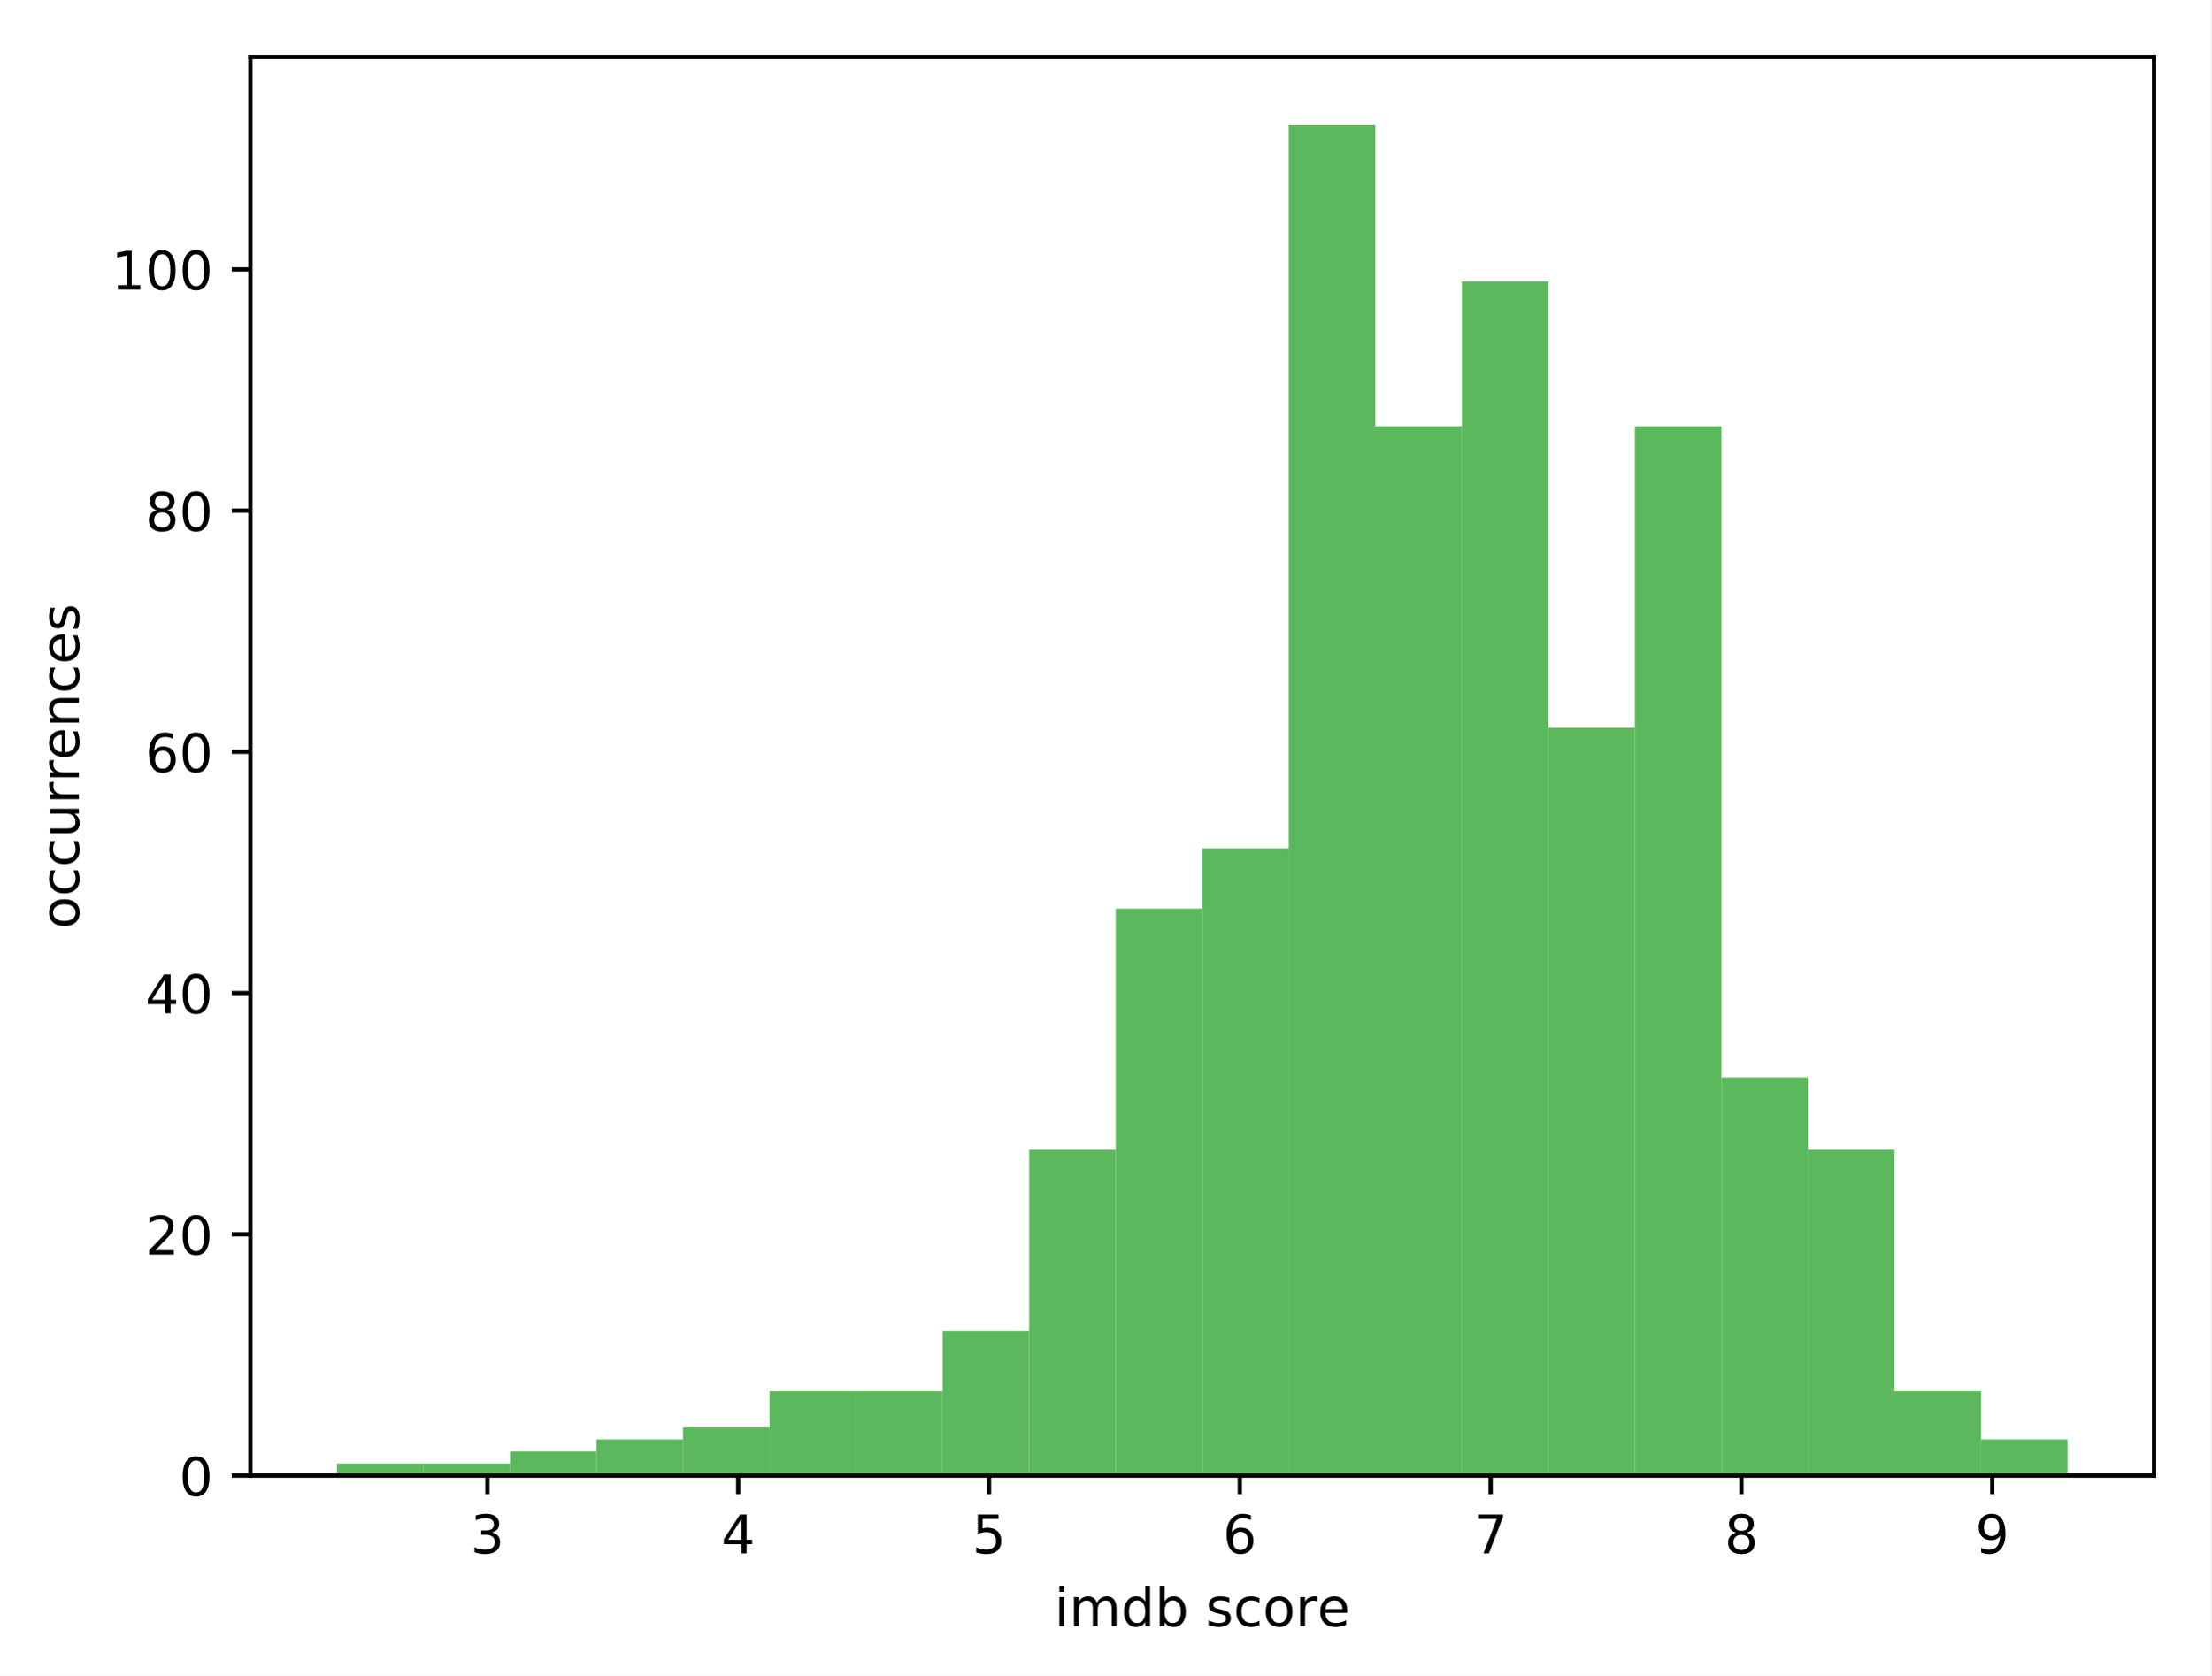
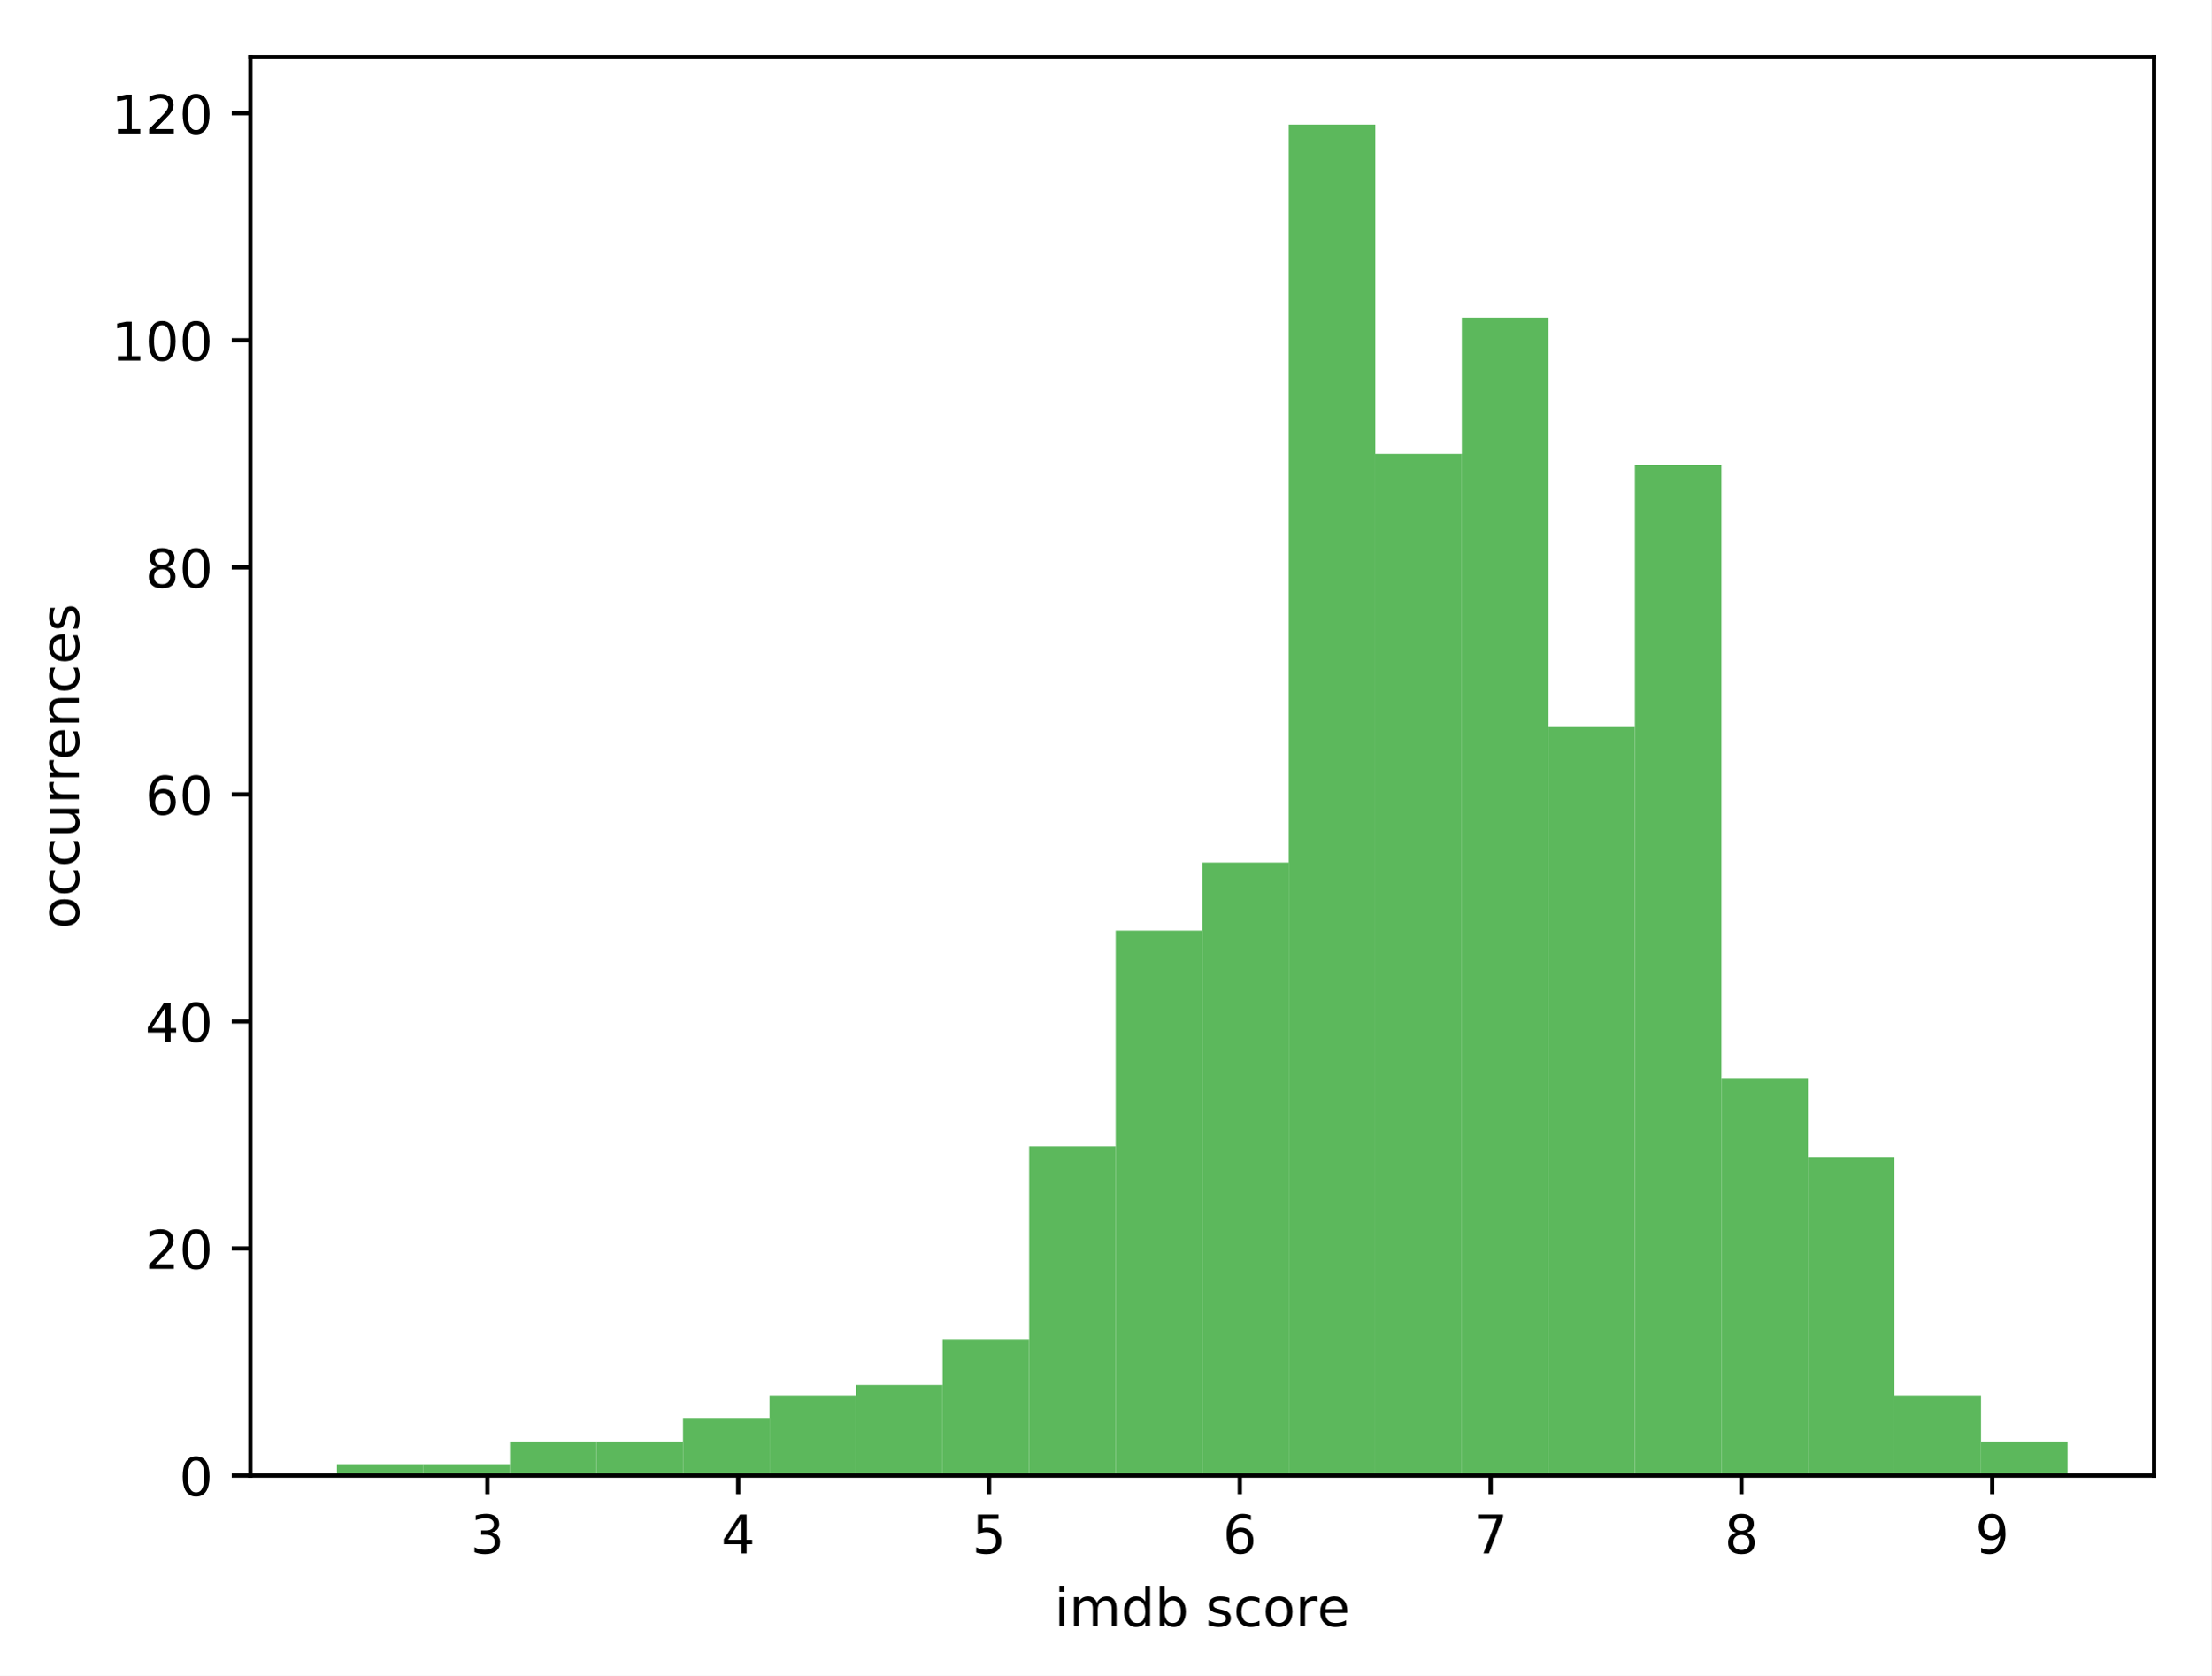
<svg xmlns="http://www.w3.org/2000/svg" xmlns:xlink="http://www.w3.org/1999/xlink" height="314.368pt" version="1.1" viewBox="0 0 414.786 314.368" width="414.786pt">
  <defs>
    <style type="text/css">
*{stroke-linecap:butt;stroke-linejoin:round;}
  </style>
  </defs>
  <g id="figure_1">
    <g id="patch_1">
      <path d="M 0 314.368  L 414.786 314.368  L 414.786 0  L 0 0  z " style="fill:#ffffff;" />
    </g>
    <g id="axes_1">
      <g id="patch_2">
        <path d="M 46.966 276.812  L 404.086 276.812  L 404.086 10.7  L 46.966 10.7  z " style="fill:#ffffff;" />
      </g>
      <g id="patch_3">
-         <path clip-path="url(#p64c3c6c727)" d="M 63.198 276.812  L 79.431 276.812  L 79.431 274.549  L 63.198 274.549  z " style="fill:#5cb85c;" />
+         <path clip-path="url(#p1476e6867b)" d="M 63.198 276.812  L 79.431 276.812  L 79.431 274.682  L 63.198 274.682  z " style="fill:#5cb85c;" />
      </g>
      <g id="patch_4">
-         <path clip-path="url(#p64c3c6c727)" d="M 79.431 276.812  L 95.664 276.812  L 95.664 274.549  L 79.431 274.549  z " style="fill:#5cb85c;" />
+         <path clip-path="url(#p1476e6867b)" d="M 79.431 276.812  L 95.664 276.812  L 95.664 274.682  L 79.431 274.682  z " style="fill:#5cb85c;" />
      </g>
      <g id="patch_5">
-         <path clip-path="url(#p64c3c6c727)" d="M 95.664 276.812  L 111.897 276.812  L 111.897 272.286  L 95.664 272.286  z " style="fill:#5cb85c;" />
+         <path clip-path="url(#p1476e6867b)" d="M 95.664 276.812  L 111.897 276.812  L 111.897 270.423  L 95.664 270.423  z " style="fill:#5cb85c;" />
      </g>
      <g id="patch_6">
-         <path clip-path="url(#p64c3c6c727)" d="M 111.897 276.812  L 128.129 276.812  L 128.129 270.023  L 111.897 270.023  z " style="fill:#5cb85c;" />
+         <path clip-path="url(#p1476e6867b)" d="M 111.897 276.812  L 128.129 276.812  L 128.129 270.423  L 111.897 270.423  z " style="fill:#5cb85c;" />
      </g>
      <g id="patch_7">
-         <path clip-path="url(#p64c3c6c727)" d="M 128.129 276.812  L 144.362 276.812  L 144.362 267.761  L 128.129 267.761  z " style="fill:#5cb85c;" />
+         <path clip-path="url(#p1476e6867b)" d="M 128.129 276.812  L 144.362 276.812  L 144.362 266.163  L 128.129 266.163  z " style="fill:#5cb85c;" />
      </g>
      <g id="patch_8">
-         <path clip-path="url(#p64c3c6c727)" d="M 144.362 276.812  L 160.595 276.812  L 160.595 260.972  L 144.362 260.972  z " style="fill:#5cb85c;" />
+         <path clip-path="url(#p1476e6867b)" d="M 144.362 276.812  L 160.595 276.812  L 160.595 261.904  L 144.362 261.904  z " style="fill:#5cb85c;" />
      </g>
      <g id="patch_9">
-         <path clip-path="url(#p64c3c6c727)" d="M 160.595 276.812  L 176.827 276.812  L 176.827 260.972  L 160.595 260.972  z " style="fill:#5cb85c;" />
+         <path clip-path="url(#p1476e6867b)" d="M 160.595 276.812  L 176.827 276.812  L 176.827 259.774  L 160.595 259.774  z " style="fill:#5cb85c;" />
      </g>
      <g id="patch_10">
-         <path clip-path="url(#p64c3c6c727)" d="M 176.827 276.812  L 193.06 276.812  L 193.06 249.658  L 176.827 249.658  z " style="fill:#5cb85c;" />
+         <path clip-path="url(#p1476e6867b)" d="M 176.827 276.812  L 193.06 276.812  L 193.06 251.255  L 176.827 251.255  z " style="fill:#5cb85c;" />
      </g>
      <g id="patch_11">
-         <path clip-path="url(#p64c3c6c727)" d="M 193.06 276.812  L 209.293 276.812  L 209.293 215.715  L 193.06 215.715  z " style="fill:#5cb85c;" />
+         <path clip-path="url(#p1476e6867b)" d="M 193.06 276.812  L 209.293 276.812  L 209.293 215.049  L 193.06 215.049  z " style="fill:#5cb85c;" />
      </g>
      <g id="patch_12">
-         <path clip-path="url(#p64c3c6c727)" d="M 209.293 276.812  L 225.526 276.812  L 225.526 170.458  L 209.293 170.458  z " style="fill:#5cb85c;" />
+         <path clip-path="url(#p1476e6867b)" d="M 209.293 276.812  L 225.526 276.812  L 225.526 174.584  L 209.293 174.584  z " style="fill:#5cb85c;" />
      </g>
      <g id="patch_13">
-         <path clip-path="url(#p64c3c6c727)" d="M 225.526 276.812  L 241.758 276.812  L 241.758 159.143  L 225.526 159.143  z " style="fill:#5cb85c;" />
+         <path clip-path="url(#p1476e6867b)" d="M 225.526 276.812  L 241.758 276.812  L 241.758 161.806  L 225.526 161.806  z " style="fill:#5cb85c;" />
      </g>
      <g id="patch_14">
-         <path clip-path="url(#p64c3c6c727)" d="M 241.758 276.812  L 257.991 276.812  L 257.991 23.372  L 241.758 23.372  z " style="fill:#5cb85c;" />
+         <path clip-path="url(#p1476e6867b)" d="M 241.758 276.812  L 257.991 276.812  L 257.991 23.372  L 241.758 23.372  z " style="fill:#5cb85c;" />
      </g>
      <g id="patch_15">
-         <path clip-path="url(#p64c3c6c727)" d="M 257.991 276.812  L 274.224 276.812  L 274.224 79.943  L 257.991 79.943  z " style="fill:#5cb85c;" />
+         <path clip-path="url(#p1476e6867b)" d="M 257.991 276.812  L 274.224 276.812  L 274.224 85.135  L 257.991 85.135  z " style="fill:#5cb85c;" />
      </g>
      <g id="patch_16">
-         <path clip-path="url(#p64c3c6c727)" d="M 274.224 276.812  L 290.457 276.812  L 290.457 52.789  L 274.224 52.789  z " style="fill:#5cb85c;" />
+         <path clip-path="url(#p1476e6867b)" d="M 274.224 276.812  L 290.457 276.812  L 290.457 59.578  L 274.224 59.578  z " style="fill:#5cb85c;" />
      </g>
      <g id="patch_17">
-         <path clip-path="url(#p64c3c6c727)" d="M 290.457 276.812  L 306.689 276.812  L 306.689 136.515  L 290.457 136.515  z " style="fill:#5cb85c;" />
+         <path clip-path="url(#p1476e6867b)" d="M 290.457 276.812  L 306.689 276.812  L 306.689 136.249  L 290.457 136.249  z " style="fill:#5cb85c;" />
      </g>
      <g id="patch_18">
-         <path clip-path="url(#p64c3c6c727)" d="M 306.689 276.812  L 322.922 276.812  L 322.922 79.943  L 306.689 79.943  z " style="fill:#5cb85c;" />
+         <path clip-path="url(#p1476e6867b)" d="M 306.689 276.812  L 322.922 276.812  L 322.922 87.264  L 306.689 87.264  z " style="fill:#5cb85c;" />
      </g>
      <g id="patch_19">
-         <path clip-path="url(#p64c3c6c727)" d="M 322.922 276.812  L 339.155 276.812  L 339.155 202.138  L 322.922 202.138  z " style="fill:#5cb85c;" />
+         <path clip-path="url(#p1476e6867b)" d="M 322.922 276.812  L 339.155 276.812  L 339.155 202.271  L 322.922 202.271  z " style="fill:#5cb85c;" />
      </g>
      <g id="patch_20">
-         <path clip-path="url(#p64c3c6c727)" d="M 339.155 276.812  L 355.387 276.812  L 355.387 215.715  L 339.155 215.715  z " style="fill:#5cb85c;" />
+         <path clip-path="url(#p1476e6867b)" d="M 339.155 276.812  L 355.387 276.812  L 355.387 217.179  L 339.155 217.179  z " style="fill:#5cb85c;" />
      </g>
      <g id="patch_21">
-         <path clip-path="url(#p64c3c6c727)" d="M 355.387 276.812  L 371.62 276.812  L 371.62 260.972  L 355.387 260.972  z " style="fill:#5cb85c;" />
+         <path clip-path="url(#p1476e6867b)" d="M 355.387 276.812  L 371.62 276.812  L 371.62 261.904  L 355.387 261.904  z " style="fill:#5cb85c;" />
      </g>
      <g id="patch_22">
-         <path clip-path="url(#p64c3c6c727)" d="M 371.62 276.812  L 387.853 276.812  L 387.853 270.023  L 371.62 270.023  z " style="fill:#5cb85c;" />
+         <path clip-path="url(#p1476e6867b)" d="M 371.62 276.812  L 387.853 276.812  L 387.853 270.423  L 371.62 270.423  z " style="fill:#5cb85c;" />
      </g>
      <g id="matplotlib.axis_1">
        <g id="xtick_1">
          <g id="line2d_1">
            <defs>
-               <path d="M 0 0  L 0 3.5  " id="m114f1c362d" style="stroke:#000000;stroke-width:0.8;" />
-             </defs>
-             <g>
-               <use style="stroke:#000000;stroke-width:0.8;" x="91.429" xlink:href="#m114f1c362d" y="276.812" />
+               <path d="M 0 0  L 0 3.5  " id="mb3b0bec417" style="stroke:#000000;stroke-width:0.8;" />
+             </defs>
+             <g>
+               <use style="stroke:#000000;stroke-width:0.8;" x="91.429" xlink:href="#mb3b0bec417" y="276.812" />
            </g>
          </g>
          <g id="text_1">
            <defs>
              <path d="M 40.578 39.312  Q 47.656 37.797 51.625 33  Q 55.609 28.219 55.609 21.188  Q 55.609 10.406 48.188 4.484  Q 40.766 -1.422 27.094 -1.422  Q 22.516 -1.422 17.656 -0.516  Q 12.797 0.391 7.625 2.203  L 7.625 11.719  Q 11.719 9.328 16.594 8.109  Q 21.484 6.891 26.812 6.891  Q 36.078 6.891 40.938 10.547  Q 45.797 14.203 45.797 21.188  Q 45.797 27.641 41.281 31.266  Q 36.766 34.906 28.719 34.906  L 20.219 34.906  L 20.219 43.016  L 29.109 43.016  Q 36.375 43.016 40.234 45.922  Q 44.094 48.828 44.094 54.297  Q 44.094 59.906 40.109 62.906  Q 36.141 65.922 28.719 65.922  Q 24.656 65.922 20.016 65.031  Q 15.375 64.156 9.812 62.312  L 9.812 71.094  Q 15.438 72.656 20.344 73.438  Q 25.25 74.219 29.594 74.219  Q 40.828 74.219 47.359 69.109  Q 53.906 64.016 53.906 55.328  Q 53.906 49.266 50.438 45.094  Q 46.969 40.922 40.578 39.312  z " id="DejaVuSans-51" />
            </defs>
            <g transform="translate(88.24793 291.4104)scale(0.1 -0.1)">
              <use xlink:href="#DejaVuSans-51" />
            </g>
          </g>
        </g>
        <g id="xtick_2">
          <g id="line2d_2">
            <g>
-               <use style="stroke:#000000;stroke-width:0.8;" x="138.481" xlink:href="#m114f1c362d" y="276.812" />
+               <use style="stroke:#000000;stroke-width:0.8;" x="138.481" xlink:href="#mb3b0bec417" y="276.812" />
            </g>
          </g>
          <g id="text_2">
            <defs>
              <path d="M 37.797 64.312  L 12.891 25.391  L 37.797 25.391  z M 35.203 72.906  L 47.609 72.906  L 47.609 25.391  L 58.016 25.391  L 58.016 17.188  L 47.609 17.188  L 47.609 0  L 37.797 0  L 37.797 17.188  L 4.891 17.188  L 4.891 26.703  z " id="DejaVuSans-52" />
            </defs>
            <g transform="translate(135.2993 291.4104)scale(0.1 -0.1)">
              <use xlink:href="#DejaVuSans-52" />
            </g>
          </g>
        </g>
        <g id="xtick_3">
          <g id="line2d_3">
            <g>
-               <use style="stroke:#000000;stroke-width:0.8;" x="185.532" xlink:href="#m114f1c362d" y="276.812" />
+               <use style="stroke:#000000;stroke-width:0.8;" x="185.532" xlink:href="#mb3b0bec417" y="276.812" />
            </g>
          </g>
          <g id="text_3">
            <defs>
              <path d="M 10.797 72.906  L 49.516 72.906  L 49.516 64.594  L 19.828 64.594  L 19.828 46.734  Q 21.969 47.469 24.109 47.828  Q 26.266 48.188 28.422 48.188  Q 40.625 48.188 47.75 41.5  Q 54.891 34.812 54.891 23.391  Q 54.891 11.625 47.562 5.094  Q 40.234 -1.422 26.906 -1.422  Q 22.312 -1.422 17.547 -0.641  Q 12.797 0.141 7.719 1.703  L 7.719 11.625  Q 12.109 9.234 16.797 8.062  Q 21.484 6.891 26.703 6.891  Q 35.156 6.891 40.078 11.328  Q 45.016 15.766 45.016 23.391  Q 45.016 31 40.078 35.438  Q 35.156 39.891 26.703 39.891  Q 22.75 39.891 18.812 39.016  Q 14.891 38.141 10.797 36.281  z " id="DejaVuSans-53" />
            </defs>
            <g transform="translate(182.3507 291.4104)scale(0.1 -0.1)">
              <use xlink:href="#DejaVuSans-53" />
            </g>
          </g>
        </g>
        <g id="xtick_4">
          <g id="line2d_4">
            <g>
-               <use style="stroke:#000000;stroke-width:0.8;" x="232.583" xlink:href="#m114f1c362d" y="276.812" />
+               <use style="stroke:#000000;stroke-width:0.8;" x="232.583" xlink:href="#mb3b0bec417" y="276.812" />
            </g>
          </g>
          <g id="text_4">
            <defs>
              <path d="M 33.016 40.375  Q 26.375 40.375 22.484 35.828  Q 18.609 31.297 18.609 23.391  Q 18.609 15.531 22.484 10.953  Q 26.375 6.391 33.016 6.391  Q 39.656 6.391 43.531 10.953  Q 47.406 15.531 47.406 23.391  Q 47.406 31.297 43.531 35.828  Q 39.656 40.375 33.016 40.375  z M 52.594 71.297  L 52.594 62.312  Q 48.875 64.062 45.094 64.984  Q 41.312 65.922 37.594 65.922  Q 27.828 65.922 22.672 59.328  Q 17.531 52.734 16.797 39.406  Q 19.672 43.656 24.016 45.922  Q 28.375 48.188 33.594 48.188  Q 44.578 48.188 50.953 41.516  Q 57.328 34.859 57.328 23.391  Q 57.328 12.156 50.688 5.359  Q 44.047 -1.422 33.016 -1.422  Q 20.359 -1.422 13.672 8.266  Q 6.984 17.969 6.984 36.375  Q 6.984 53.656 15.188 63.938  Q 23.391 74.219 37.203 74.219  Q 40.922 74.219 44.703 73.484  Q 48.484 72.75 52.594 71.297  z " id="DejaVuSans-54" />
            </defs>
            <g transform="translate(229.4021 291.4104)scale(0.1 -0.1)">
              <use xlink:href="#DejaVuSans-54" />
            </g>
          </g>
        </g>
        <g id="xtick_5">
          <g id="line2d_5">
            <g>
-               <use style="stroke:#000000;stroke-width:0.8;" x="279.635" xlink:href="#m114f1c362d" y="276.812" />
+               <use style="stroke:#000000;stroke-width:0.8;" x="279.635" xlink:href="#mb3b0bec417" y="276.812" />
            </g>
          </g>
          <g id="text_5">
            <defs>
              <path d="M 8.203 72.906  L 55.078 72.906  L 55.078 68.703  L 28.609 0  L 18.312 0  L 43.219 64.594  L 8.203 64.594  z " id="DejaVuSans-55" />
            </defs>
            <g transform="translate(276.4535 291.4104)scale(0.1 -0.1)">
              <use xlink:href="#DejaVuSans-55" />
            </g>
          </g>
        </g>
        <g id="xtick_6">
          <g id="line2d_6">
            <g>
-               <use style="stroke:#000000;stroke-width:0.8;" x="326.686" xlink:href="#m114f1c362d" y="276.812" />
+               <use style="stroke:#000000;stroke-width:0.8;" x="326.686" xlink:href="#mb3b0bec417" y="276.812" />
            </g>
          </g>
          <g id="text_6">
            <defs>
              <path d="M 31.781 34.625  Q 24.75 34.625 20.719 30.859  Q 16.703 27.094 16.703 20.516  Q 16.703 13.922 20.719 10.156  Q 24.75 6.391 31.781 6.391  Q 38.812 6.391 42.859 10.172  Q 46.922 13.969 46.922 20.516  Q 46.922 27.094 42.891 30.859  Q 38.875 34.625 31.781 34.625  z M 21.922 38.812  Q 15.578 40.375 12.031 44.719  Q 8.5 49.078 8.5 55.328  Q 8.5 64.062 14.719 69.141  Q 20.953 74.219 31.781 74.219  Q 42.672 74.219 48.875 69.141  Q 55.078 64.062 55.078 55.328  Q 55.078 49.078 51.531 44.719  Q 48 40.375 41.703 38.812  Q 48.828 37.156 52.797 32.312  Q 56.781 27.484 56.781 20.516  Q 56.781 9.906 50.312 4.234  Q 43.844 -1.422 31.781 -1.422  Q 19.734 -1.422 13.25 4.234  Q 6.781 9.906 6.781 20.516  Q 6.781 27.484 10.781 32.312  Q 14.797 37.156 21.922 38.812  z M 18.312 54.391  Q 18.312 48.734 21.844 45.562  Q 25.391 42.391 31.781 42.391  Q 38.141 42.391 41.719 45.562  Q 45.312 48.734 45.312 54.391  Q 45.312 60.062 41.719 63.234  Q 38.141 66.406 31.781 66.406  Q 25.391 66.406 21.844 63.234  Q 18.312 60.062 18.312 54.391  z " id="DejaVuSans-56" />
            </defs>
            <g transform="translate(323.5048 291.4104)scale(0.1 -0.1)">
              <use xlink:href="#DejaVuSans-56" />
            </g>
          </g>
        </g>
        <g id="xtick_7">
          <g id="line2d_7">
            <g>
-               <use style="stroke:#000000;stroke-width:0.8;" x="373.737" xlink:href="#m114f1c362d" y="276.812" />
+               <use style="stroke:#000000;stroke-width:0.8;" x="373.737" xlink:href="#mb3b0bec417" y="276.812" />
            </g>
          </g>
          <g id="text_7">
            <defs>
              <path d="M 10.984 1.516  L 10.984 10.5  Q 14.703 8.734 18.5 7.812  Q 22.312 6.891 25.984 6.891  Q 35.75 6.891 40.891 13.453  Q 46.047 20.016 46.781 33.406  Q 43.953 29.203 39.594 26.953  Q 35.25 24.703 29.984 24.703  Q 19.047 24.703 12.672 31.312  Q 6.297 37.938 6.297 49.422  Q 6.297 60.641 12.938 67.422  Q 19.578 74.219 30.609 74.219  Q 43.266 74.219 49.922 64.516  Q 56.594 54.828 56.594 36.375  Q 56.594 19.141 48.406 8.859  Q 40.234 -1.422 26.422 -1.422  Q 22.703 -1.422 18.891 -0.688  Q 15.094 0.047 10.984 1.516  z M 30.609 32.422  Q 37.25 32.422 41.125 36.953  Q 45.016 41.5 45.016 49.422  Q 45.016 57.281 41.125 61.844  Q 37.25 66.406 30.609 66.406  Q 23.969 66.406 20.094 61.844  Q 16.219 57.281 16.219 49.422  Q 16.219 41.5 20.094 36.953  Q 23.969 32.422 30.609 32.422  z " id="DejaVuSans-57" />
            </defs>
            <g transform="translate(370.5562 291.4104)scale(0.1 -0.1)">
              <use xlink:href="#DejaVuSans-57" />
            </g>
          </g>
        </g>
        <g id="text_8">
          <defs>
            <path d="M 9.422 54.688  L 18.406 54.688  L 18.406 0  L 9.422 0  z M 9.422 75.984  L 18.406 75.984  L 18.406 64.594  L 9.422 64.594  z " id="DejaVuSans-105" />
            <path d="M 52 44.188  Q 55.375 50.25 60.062 53.125  Q 64.75 56 71.094 56  Q 79.641 56 84.281 50.016  Q 88.922 44.047 88.922 33.016  L 88.922 0  L 79.891 0  L 79.891 32.719  Q 79.891 40.578 77.094 44.375  Q 74.312 48.188 68.609 48.188  Q 61.625 48.188 57.562 43.547  Q 53.516 38.922 53.516 30.906  L 53.516 0  L 44.484 0  L 44.484 32.719  Q 44.484 40.625 41.703 44.406  Q 38.922 48.188 33.109 48.188  Q 26.219 48.188 22.156 43.531  Q 18.109 38.875 18.109 30.906  L 18.109 0  L 9.078 0  L 9.078 54.688  L 18.109 54.688  L 18.109 46.188  Q 21.188 51.219 25.484 53.609  Q 29.781 56 35.688 56  Q 41.656 56 45.828 52.969  Q 50 49.953 52 44.188  z " id="DejaVuSans-109" />
            <path d="M 45.406 46.391  L 45.406 75.984  L 54.391 75.984  L 54.391 0  L 45.406 0  L 45.406 8.203  Q 42.578 3.328 38.25 0.953  Q 33.938 -1.422 27.875 -1.422  Q 17.969 -1.422 11.734 6.484  Q 5.516 14.406 5.516 27.297  Q 5.516 40.188 11.734 48.094  Q 17.969 56 27.875 56  Q 33.938 56 38.25 53.625  Q 42.578 51.266 45.406 46.391  z M 14.797 27.297  Q 14.797 17.391 18.875 11.75  Q 22.953 6.109 30.078 6.109  Q 37.203 6.109 41.297 11.75  Q 45.406 17.391 45.406 27.297  Q 45.406 37.203 41.297 42.844  Q 37.203 48.484 30.078 48.484  Q 22.953 48.484 18.875 42.844  Q 14.797 37.203 14.797 27.297  z " id="DejaVuSans-100" />
            <path d="M 48.688 27.297  Q 48.688 37.203 44.609 42.844  Q 40.531 48.484 33.406 48.484  Q 26.266 48.484 22.188 42.844  Q 18.109 37.203 18.109 27.297  Q 18.109 17.391 22.188 11.75  Q 26.266 6.109 33.406 6.109  Q 40.531 6.109 44.609 11.75  Q 48.688 17.391 48.688 27.297  z M 18.109 46.391  Q 20.953 51.266 25.266 53.625  Q 29.594 56 35.594 56  Q 45.562 56 51.781 48.094  Q 58.016 40.188 58.016 27.297  Q 58.016 14.406 51.781 6.484  Q 45.562 -1.422 35.594 -1.422  Q 29.594 -1.422 25.266 0.953  Q 20.953 3.328 18.109 8.203  L 18.109 0  L 9.078 0  L 9.078 75.984  L 18.109 75.984  z " id="DejaVuSans-98" />
            <path id="DejaVuSans-32" />
            <path d="M 44.281 53.078  L 44.281 44.578  Q 40.484 46.531 36.375 47.5  Q 32.281 48.484 27.875 48.484  Q 21.188 48.484 17.844 46.438  Q 14.5 44.391 14.5 40.281  Q 14.5 37.156 16.891 35.375  Q 19.281 33.594 26.516 31.984  L 29.594 31.297  Q 39.156 29.25 43.188 25.516  Q 47.219 21.781 47.219 15.094  Q 47.219 7.469 41.188 3.016  Q 35.156 -1.422 24.609 -1.422  Q 20.219 -1.422 15.453 -0.562  Q 10.688 0.297 5.422 2  L 5.422 11.281  Q 10.406 8.688 15.234 7.391  Q 20.062 6.109 24.812 6.109  Q 31.156 6.109 34.562 8.281  Q 37.984 10.453 37.984 14.406  Q 37.984 18.062 35.516 20.016  Q 33.062 21.969 24.703 23.781  L 21.578 24.516  Q 13.234 26.266 9.516 29.906  Q 5.812 33.547 5.812 39.891  Q 5.812 47.609 11.281 51.797  Q 16.75 56 26.812 56  Q 31.781 56 36.172 55.266  Q 40.578 54.547 44.281 53.078  z " id="DejaVuSans-115" />
            <path d="M 48.781 52.594  L 48.781 44.188  Q 44.969 46.297 41.141 47.344  Q 37.312 48.391 33.406 48.391  Q 24.656 48.391 19.812 42.844  Q 14.984 37.312 14.984 27.297  Q 14.984 17.281 19.812 11.734  Q 24.656 6.203 33.406 6.203  Q 37.312 6.203 41.141 7.25  Q 44.969 8.297 48.781 10.406  L 48.781 2.094  Q 45.016 0.344 40.984 -0.531  Q 36.969 -1.422 32.422 -1.422  Q 20.062 -1.422 12.781 6.344  Q 5.516 14.109 5.516 27.297  Q 5.516 40.672 12.859 48.328  Q 20.219 56 33.016 56  Q 37.156 56 41.109 55.141  Q 45.062 54.297 48.781 52.594  z " id="DejaVuSans-99" />
            <path d="M 30.609 48.391  Q 23.391 48.391 19.188 42.75  Q 14.984 37.109 14.984 27.297  Q 14.984 17.484 19.156 11.844  Q 23.344 6.203 30.609 6.203  Q 37.797 6.203 41.984 11.859  Q 46.188 17.531 46.188 27.297  Q 46.188 37.016 41.984 42.703  Q 37.797 48.391 30.609 48.391  z M 30.609 56  Q 42.328 56 49.016 48.375  Q 55.719 40.766 55.719 27.297  Q 55.719 13.875 49.016 6.219  Q 42.328 -1.422 30.609 -1.422  Q 18.844 -1.422 12.172 6.219  Q 5.516 13.875 5.516 27.297  Q 5.516 40.766 12.172 48.375  Q 18.844 56 30.609 56  z " id="DejaVuSans-111" />
            <path d="M 41.109 46.297  Q 39.594 47.172 37.812 47.578  Q 36.031 48 33.891 48  Q 26.266 48 22.188 43.047  Q 18.109 38.094 18.109 28.812  L 18.109 0  L 9.078 0  L 9.078 54.688  L 18.109 54.688  L 18.109 46.188  Q 20.953 51.172 25.484 53.578  Q 30.031 56 36.531 56  Q 37.453 56 38.578 55.875  Q 39.703 55.766 41.062 55.516  z " id="DejaVuSans-114" />
            <path d="M 56.203 29.594  L 56.203 25.203  L 14.891 25.203  Q 15.484 15.922 20.484 11.062  Q 25.484 6.203 34.422 6.203  Q 39.594 6.203 44.453 7.469  Q 49.312 8.734 54.109 11.281  L 54.109 2.781  Q 49.266 0.734 44.188 -0.344  Q 39.109 -1.422 33.891 -1.422  Q 20.797 -1.422 13.156 6.188  Q 5.516 13.812 5.516 26.812  Q 5.516 40.234 12.766 48.109  Q 20.016 56 32.328 56  Q 43.359 56 49.781 48.891  Q 56.203 41.797 56.203 29.594  z M 47.219 32.234  Q 47.125 39.594 43.094 43.984  Q 39.062 48.391 32.422 48.391  Q 24.906 48.391 20.391 44.141  Q 15.875 39.891 15.188 32.172  z " id="DejaVuSans-101" />
          </defs>
          <g transform="translate(197.785 305.0886)scale(0.1 -0.1)">
            <use xlink:href="#DejaVuSans-105" />
            <use x="27.783" xlink:href="#DejaVuSans-109" />
            <use x="125.195" xlink:href="#DejaVuSans-100" />
            <use x="188.672" xlink:href="#DejaVuSans-98" />
            <use x="252.148" xlink:href="#DejaVuSans-32" />
            <use x="283.936" xlink:href="#DejaVuSans-115" />
            <use x="336.035" xlink:href="#DejaVuSans-99" />
            <use x="391.016" xlink:href="#DejaVuSans-111" />
            <use x="452.197" xlink:href="#DejaVuSans-114" />
            <use x="493.279" xlink:href="#DejaVuSans-101" />
          </g>
        </g>
      </g>
      <g id="matplotlib.axis_2">
        <g id="ytick_1">
          <g id="line2d_8">
            <defs>
-               <path d="M 0 0  L -3.5 0  " id="mba128a90b8" style="stroke:#000000;stroke-width:0.8;" />
-             </defs>
-             <g>
-               <use style="stroke:#000000;stroke-width:0.8;" x="46.966" xlink:href="#mba128a90b8" y="276.812" />
+               <path d="M 0 0  L -3.5 0  " id="meb61efb8eb" style="stroke:#000000;stroke-width:0.8;" />
+             </defs>
+             <g>
+               <use style="stroke:#000000;stroke-width:0.8;" x="46.966" xlink:href="#meb61efb8eb" y="276.812" />
            </g>
          </g>
          <g id="text_9">
            <defs>
              <path d="M 31.781 66.406  Q 24.172 66.406 20.328 58.906  Q 16.5 51.422 16.5 36.375  Q 16.5 21.391 20.328 13.891  Q 24.172 6.391 31.781 6.391  Q 39.453 6.391 43.281 13.891  Q 47.125 21.391 47.125 36.375  Q 47.125 51.422 43.281 58.906  Q 39.453 66.406 31.781 66.406  z M 31.781 74.219  Q 44.047 74.219 50.516 64.516  Q 56.984 54.828 56.984 36.375  Q 56.984 17.969 50.516 8.266  Q 44.047 -1.422 31.781 -1.422  Q 19.531 -1.422 13.062 8.266  Q 6.594 17.969 6.594 36.375  Q 6.594 54.828 13.062 64.516  Q 19.531 74.219 31.781 74.219  z " id="DejaVuSans-48" />
            </defs>
            <g transform="translate(33.60312 280.6112)scale(0.1 -0.1)">
              <use xlink:href="#DejaVuSans-48" />
            </g>
          </g>
        </g>
        <g id="ytick_2">
          <g id="line2d_9">
            <g>
-               <use style="stroke:#000000;stroke-width:0.8;" x="46.966" xlink:href="#mba128a90b8" y="231.555" />
+               <use style="stroke:#000000;stroke-width:0.8;" x="46.966" xlink:href="#meb61efb8eb" y="234.217" />
            </g>
          </g>
          <g id="text_10">
            <defs>
              <path d="M 19.188 8.297  L 53.609 8.297  L 53.609 0  L 7.328 0  L 7.328 8.297  Q 12.938 14.109 22.625 23.891  Q 32.328 33.688 34.812 36.531  Q 39.547 41.844 41.422 45.531  Q 43.312 49.219 43.312 52.781  Q 43.312 58.594 39.234 62.25  Q 35.156 65.922 28.609 65.922  Q 23.969 65.922 18.812 64.312  Q 13.672 62.703 7.812 59.422  L 7.812 69.391  Q 13.766 71.781 18.938 73  Q 24.125 74.219 28.422 74.219  Q 39.75 74.219 46.484 68.547  Q 53.219 62.891 53.219 53.422  Q 53.219 48.922 51.531 44.891  Q 49.859 40.875 45.406 35.406  Q 44.188 33.984 37.641 27.219  Q 31.109 20.453 19.188 8.297  z " id="DejaVuSans-50" />
            </defs>
-             <g transform="translate(27.24063 235.3541)scale(0.1 -0.1)">
+             <g transform="translate(27.24063 238.0163)scale(0.1 -0.1)">
              <use xlink:href="#DejaVuSans-50" />
              <use x="63.623" xlink:href="#DejaVuSans-48" />
            </g>
          </g>
        </g>
        <g id="ytick_3">
          <g id="line2d_10">
            <g>
-               <use style="stroke:#000000;stroke-width:0.8;" x="46.966" xlink:href="#mba128a90b8" y="186.298" />
+               <use style="stroke:#000000;stroke-width:0.8;" x="46.966" xlink:href="#meb61efb8eb" y="191.622" />
            </g>
          </g>
          <g id="text_11">
-             <g transform="translate(27.24063 190.0969)scale(0.1 -0.1)">
+             <g transform="translate(27.24063 195.4213)scale(0.1 -0.1)">
              <use xlink:href="#DejaVuSans-52" />
              <use x="63.623" xlink:href="#DejaVuSans-48" />
            </g>
          </g>
        </g>
        <g id="ytick_4">
          <g id="line2d_11">
            <g>
-               <use style="stroke:#000000;stroke-width:0.8;" x="46.966" xlink:href="#mba128a90b8" y="141.041" />
+               <use style="stroke:#000000;stroke-width:0.8;" x="46.966" xlink:href="#meb61efb8eb" y="149.027" />
            </g>
          </g>
          <g id="text_12">
-             <g transform="translate(27.24063 144.8398)scale(0.1 -0.1)">
+             <g transform="translate(27.24063 152.8263)scale(0.1 -0.1)">
              <use xlink:href="#DejaVuSans-54" />
              <use x="63.623" xlink:href="#DejaVuSans-48" />
            </g>
          </g>
        </g>
        <g id="ytick_5">
          <g id="line2d_12">
            <g>
-               <use style="stroke:#000000;stroke-width:0.8;" x="46.966" xlink:href="#mba128a90b8" y="95.783" />
+               <use style="stroke:#000000;stroke-width:0.8;" x="46.966" xlink:href="#meb61efb8eb" y="106.432" />
            </g>
          </g>
          <g id="text_13">
-             <g transform="translate(27.24063 99.58265)scale(0.1 -0.1)">
+             <g transform="translate(27.24063 110.2314)scale(0.1 -0.1)">
              <use xlink:href="#DejaVuSans-56" />
              <use x="63.623" xlink:href="#DejaVuSans-48" />
            </g>
          </g>
        </g>
        <g id="ytick_6">
          <g id="line2d_13">
            <g>
-               <use style="stroke:#000000;stroke-width:0.8;" x="46.966" xlink:href="#mba128a90b8" y="50.526" />
+               <use style="stroke:#000000;stroke-width:0.8;" x="46.966" xlink:href="#meb61efb8eb" y="63.837" />
            </g>
          </g>
          <g id="text_14">
            <defs>
              <path d="M 12.406 8.297  L 28.516 8.297  L 28.516 63.922  L 10.984 60.406  L 10.984 69.391  L 28.422 72.906  L 38.281 72.906  L 38.281 8.297  L 54.391 8.297  L 54.391 0  L 12.406 0  z " id="DejaVuSans-49" />
            </defs>
-             <g transform="translate(20.87813 54.3255)scale(0.1 -0.1)">
+             <g transform="translate(20.87813 67.63643)scale(0.1 -0.1)">
              <use xlink:href="#DejaVuSans-49" />
              <use x="63.623" xlink:href="#DejaVuSans-48" />
              <use x="127.246" xlink:href="#DejaVuSans-48" />
            </g>
          </g>
        </g>
-         <g id="text_15">
+         <g id="ytick_7">
+           <g id="line2d_14">
+             <g>
+               <use style="stroke:#000000;stroke-width:0.8;" x="46.966" xlink:href="#meb61efb8eb" y="21.242" />
+             </g>
+           </g>
+           <g id="text_15">
+             <g transform="translate(20.87813 25.04147)scale(0.1 -0.1)">
+               <use xlink:href="#DejaVuSans-49" />
+               <use x="63.623" xlink:href="#DejaVuSans-50" />
+               <use x="127.246" xlink:href="#DejaVuSans-48" />
+             </g>
+           </g>
+         </g>
+         <g id="text_16">
          <defs>
            <path d="M 8.5 21.578  L 8.5 54.688  L 17.484 54.688  L 17.484 21.922  Q 17.484 14.156 20.5 10.266  Q 23.531 6.391 29.594 6.391  Q 36.859 6.391 41.078 11.031  Q 45.312 15.672 45.312 23.688  L 45.312 54.688  L 54.297 54.688  L 54.297 0  L 45.312 0  L 45.312 8.406  Q 42.047 3.422 37.719 1  Q 33.406 -1.422 27.688 -1.422  Q 18.266 -1.422 13.375 4.438  Q 8.5 10.297 8.5 21.578  z M 31.109 56  z " id="DejaVuSans-117" />
            <path d="M 54.891 33.016  L 54.891 0  L 45.906 0  L 45.906 32.719  Q 45.906 40.484 42.875 44.328  Q 39.844 48.188 33.797 48.188  Q 26.516 48.188 22.312 43.547  Q 18.109 38.922 18.109 30.906  L 18.109 0  L 9.078 0  L 9.078 54.688  L 18.109 54.688  L 18.109 46.188  Q 21.344 51.125 25.703 53.562  Q 30.078 56 35.797 56  Q 45.219 56 50.047 50.172  Q 54.891 44.344 54.891 33.016  z " id="DejaVuSans-110" />
          </defs>
          <g transform="translate(14.79844 174.2669)rotate(-90)scale(0.1 -0.1)">
            <use xlink:href="#DejaVuSans-111" />
            <use x="61.182" xlink:href="#DejaVuSans-99" />
            <use x="116.162" xlink:href="#DejaVuSans-99" />
            <use x="171.143" xlink:href="#DejaVuSans-117" />
            <use x="234.521" xlink:href="#DejaVuSans-114" />
            <use x="275.619" xlink:href="#DejaVuSans-114" />
            <use x="316.701" xlink:href="#DejaVuSans-101" />
            <use x="378.225" xlink:href="#DejaVuSans-110" />
            <use x="441.604" xlink:href="#DejaVuSans-99" />
            <use x="496.584" xlink:href="#DejaVuSans-101" />
            <use x="558.107" xlink:href="#DejaVuSans-115" />
          </g>
        </g>
      </g>
      <g id="patch_23">
        <path d="M 46.966 276.812  L 46.966 10.7  " style="fill:none;stroke:#000000;stroke-linecap:square;stroke-linejoin:miter;stroke-width:0.8;" />
      </g>
      <g id="patch_24">
        <path d="M 404.086 276.812  L 404.086 10.7  " style="fill:none;stroke:#000000;stroke-linecap:square;stroke-linejoin:miter;stroke-width:0.8;" />
      </g>
      <g id="patch_25">
        <path d="M 46.966 276.812  L 404.086 276.812  " style="fill:none;stroke:#000000;stroke-linecap:square;stroke-linejoin:miter;stroke-width:0.8;" />
      </g>
      <g id="patch_26">
        <path d="M 46.966 10.7  L 404.086 10.7  " style="fill:none;stroke:#000000;stroke-linecap:square;stroke-linejoin:miter;stroke-width:0.8;" />
      </g>
    </g>
  </g>
  <defs>
-     <clipPath id="p64c3c6c727">
+     <clipPath id="p1476e6867b">
      <rect height="266.112" width="357.12" x="46.966" y="10.7" />
    </clipPath>
  </defs>
</svg>
